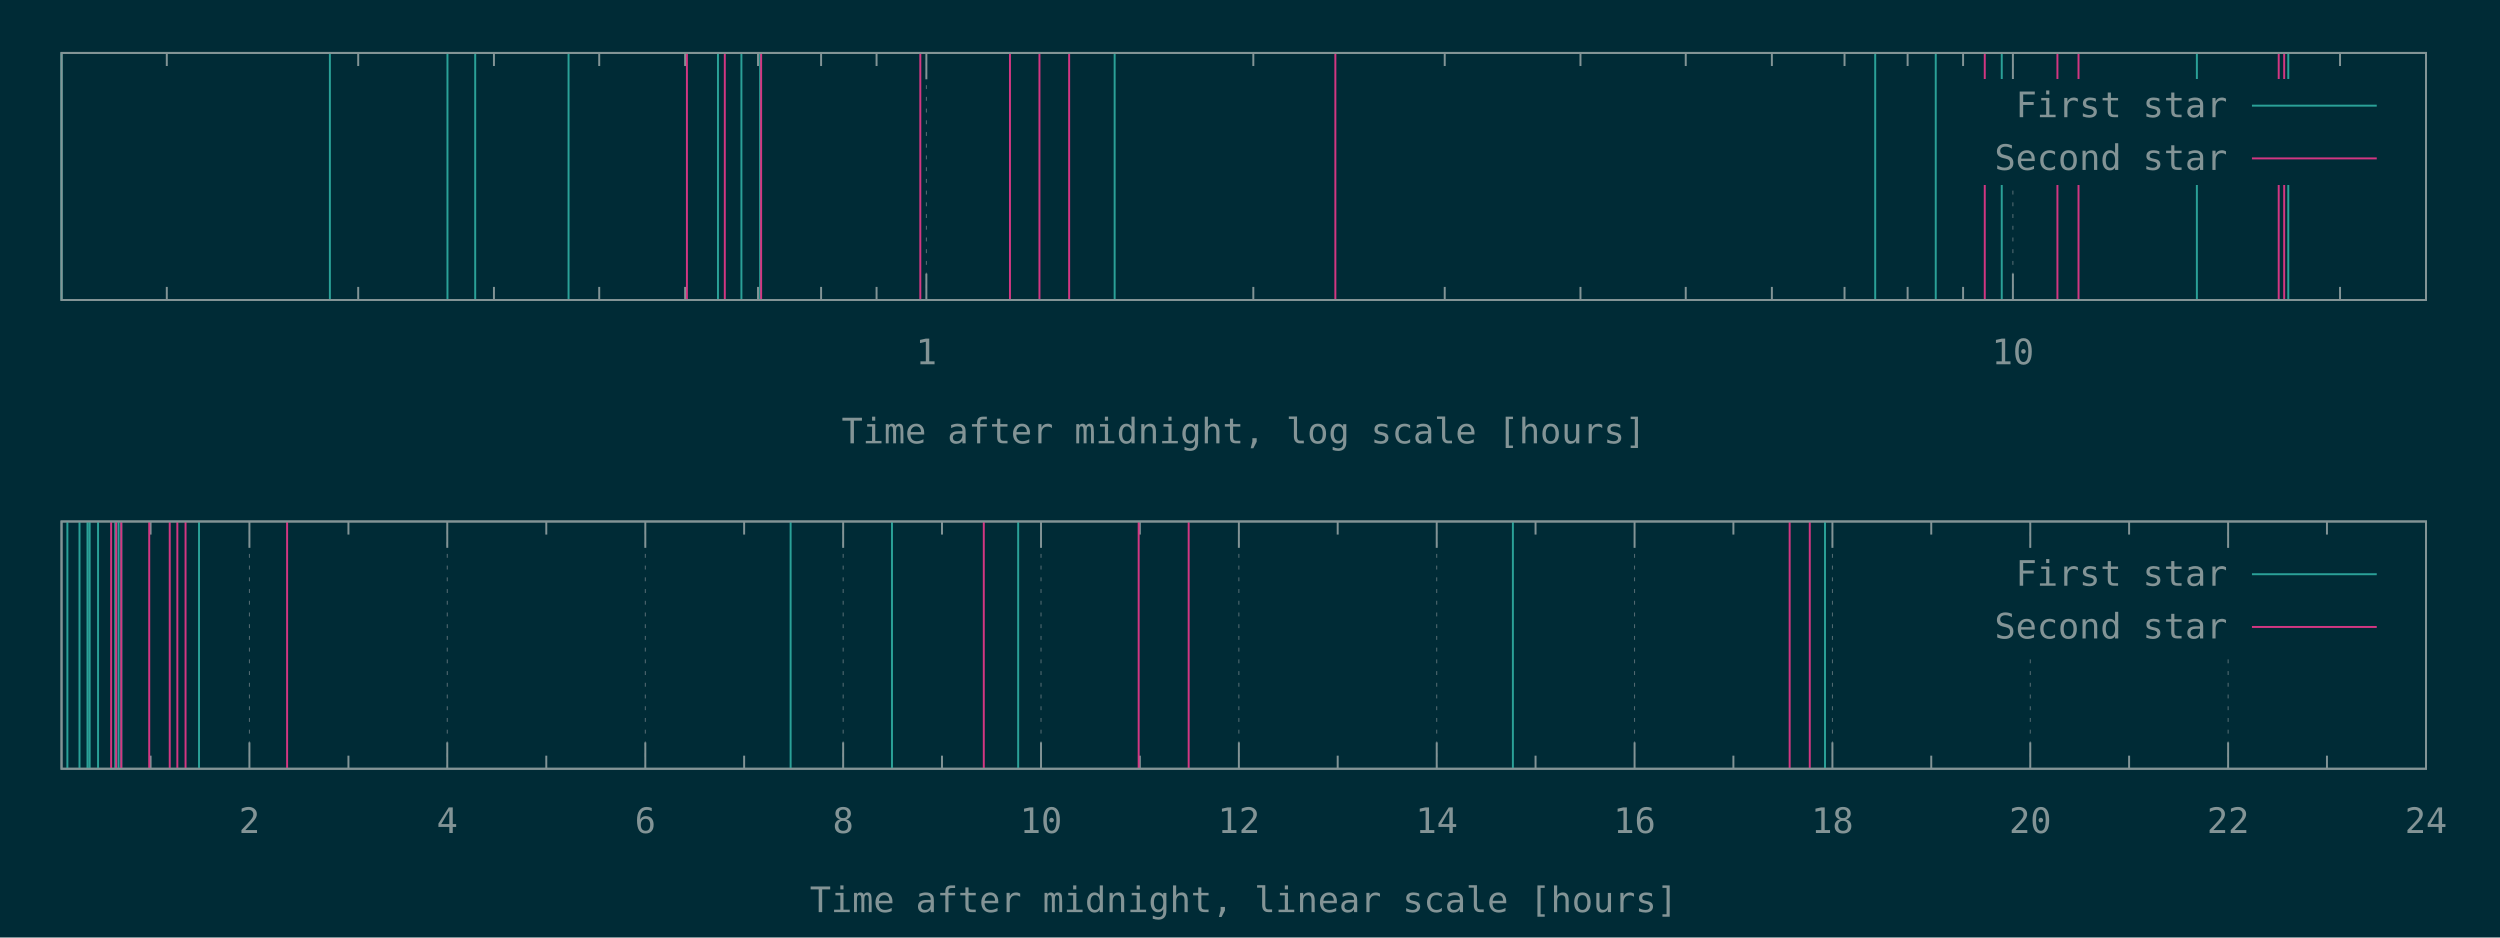
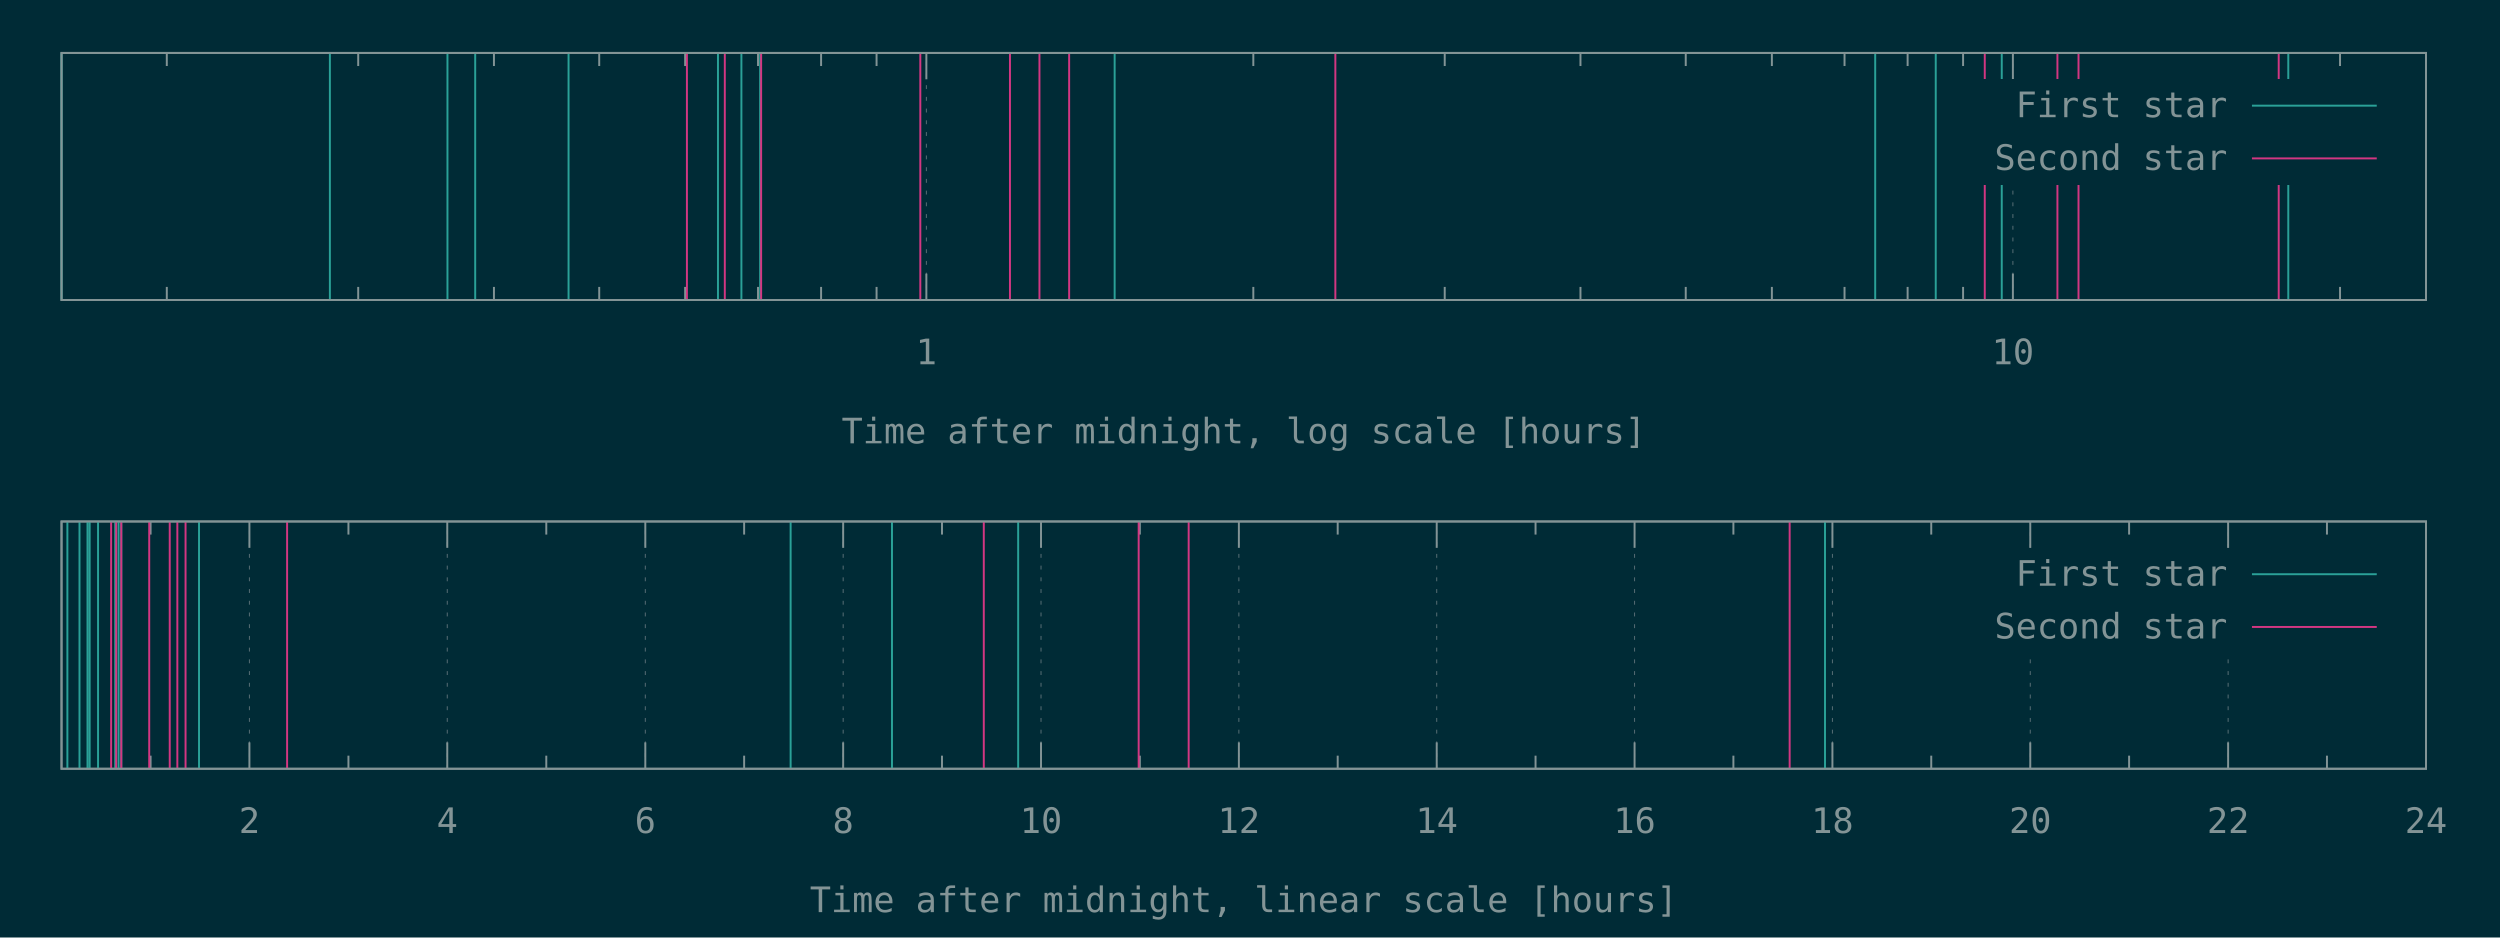
<svg xmlns="http://www.w3.org/2000/svg" xmlns:xlink="http://www.w3.org/1999/xlink" width="1280" height="480" viewBox="0 0 1280 480">
  <g id="gnuplot_canvas">
    <rect x="0" y="0" width="1280" height="480" fill="#002b36" />
    <defs>
      <circle id="gpDot" r="0.5" stroke-width="0.5" stroke="currentColor" />
      <path id="gpPt0" stroke-width="0.148" stroke="currentColor" d="M-1,0 h2 M0,-1 v2" />
      <path id="gpPt1" stroke-width="0.148" stroke="currentColor" d="M-1,-1 L1,1 M1,-1 L-1,1" />
      <path id="gpPt2" stroke-width="0.148" stroke="currentColor" d="M-1,0 L1,0 M0,-1 L0,1 M-1,-1 L1,1 M-1,1 L1,-1" />
      <rect id="gpPt3" stroke-width="0.148" stroke="currentColor" x="-1" y="-1" width="2" height="2" />
      <rect id="gpPt4" stroke-width="0.148" stroke="currentColor" fill="currentColor" x="-1" y="-1" width="2" height="2" />
      <circle id="gpPt5" stroke-width="0.148" stroke="currentColor" cx="0" cy="0" r="1" />
      <use xlink:href="#gpPt5" id="gpPt6" fill="currentColor" stroke="none" />
      <path id="gpPt7" stroke-width="0.148" stroke="currentColor" d="M0,-1.33 L-1.33,0.67 L1.33,0.67 z" />
      <use xlink:href="#gpPt7" id="gpPt8" fill="currentColor" stroke="none" />
      <use xlink:href="#gpPt7" id="gpPt9" stroke="currentColor" transform="rotate(180)" />
      <use xlink:href="#gpPt9" id="gpPt10" fill="currentColor" stroke="none" />
      <use xlink:href="#gpPt3" id="gpPt11" stroke="currentColor" transform="rotate(45)" />
      <use xlink:href="#gpPt11" id="gpPt12" fill="currentColor" stroke="none" />
      <path id="gpPt13" stroke-width="0.148" stroke="currentColor" d="M0,1.330 L1.265,0.411 L0.782,-1.067 L-0.782,-1.076 L-1.265,0.411 z" />
      <use xlink:href="#gpPt13" id="gpPt14" fill="currentColor" stroke="none" />
      <filter id="textbox" filterUnits="objectBoundingBox" x="0" y="0" height="1" width="1">
        <feFlood flood-color="#002B36" flood-opacity="1" result="bgnd" />
        <feComposite in="SourceGraphic" in2="bgnd" operator="atop" />
      </filter>
      <filter id="greybox" filterUnits="objectBoundingBox" x="0" y="0" height="1" width="1">
        <feFlood flood-color="lightgrey" flood-opacity="1" result="grey" />
        <feComposite in="SourceGraphic" in2="grey" operator="atop" />
      </filter>
    </defs>
    <g fill="none" color="#002B36" stroke="currentColor" stroke-width="1.00" stroke-linecap="butt" stroke-linejoin="miter">
</g>
    <g fill="none" color="black" stroke="currentColor" stroke-width="1.00" stroke-linecap="butt" stroke-linejoin="miter">
      <path stroke="rgb(131, 148, 150)" d="M85.4,153.6 L85.4,146.9 M85.4,27.1 L85.4,33.8 M183.4,153.6 L183.4,146.9 M183.4,27.1 L183.4,33.8   M252.9,153.6 L252.9,146.9 M252.9,27.1 L252.9,33.8 M306.8,153.6 L306.8,146.9 M306.8,27.1 L306.8,33.8   M350.8,153.6 L350.8,146.9 M350.8,27.1 L350.8,33.8 M388.1,153.6 L388.1,146.9 M388.1,27.1 L388.1,33.8   M420.4,153.6 L420.4,146.9 M420.4,27.1 L420.4,33.8 M448.8,153.6 L448.8,146.9 M448.8,27.1 L448.8,33.8    " />
    </g>
    <g fill="none" color="black" stroke="rgb(131, 148, 150)" stroke-width="0.50" stroke-linecap="butt" stroke-linejoin="miter">
</g>
    <g fill="none" color="gray" stroke="currentColor" stroke-width="0.50" stroke-linecap="butt" stroke-linejoin="miter">
      <path stroke="rgb( 88, 110, 117)" stroke-dasharray="2,4" class="gridline" d="M474.3,153.6 L474.3,27.1  " />
    </g>
    <g fill="none" color="gray" stroke="rgb( 88, 110, 117)" stroke-width="1.00" stroke-linecap="butt" stroke-linejoin="miter">
</g>
    <g fill="none" color="black" stroke="currentColor" stroke-width="1.00" stroke-linecap="butt" stroke-linejoin="miter">
      <path stroke="rgb(131, 148, 150)" d="M474.3,153.6 L474.3,140.1 M474.3,27.1 L474.3,40.6  " />
      <g transform="translate(474.3,186.5)" stroke="none" fill="rgb(131,148,150)" font-family="Inconsolata" font-size="18.00" text-anchor="middle">
        <text>
          <tspan font-family="Inconsolata"> 1</tspan>
        </text>
      </g>
    </g>
    <g fill="none" color="black" stroke="currentColor" stroke-width="1.00" stroke-linecap="butt" stroke-linejoin="miter">
      <path stroke="rgb(131, 148, 150)" d="M641.7,153.6 L641.7,146.9 M641.7,27.1 L641.7,33.8 M739.7,153.6 L739.7,146.9 M739.7,27.1 L739.7,33.8   M809.2,153.6 L809.2,146.9 M809.2,27.1 L809.2,33.8 M863.1,153.6 L863.1,146.9 M863.1,27.1 L863.1,33.8   M907.2,153.6 L907.2,146.9 M907.2,27.1 L907.2,33.8 M944.4,153.6 L944.4,146.9 M944.4,27.1 L944.4,33.8   M976.7,153.6 L976.7,146.9 M976.7,27.1 L976.7,33.8 M1005.1,153.6 L1005.1,146.9 M1005.1,27.1 L1005.1,33.8    " />
    </g>
    <g fill="none" color="black" stroke="rgb(131, 148, 150)" stroke-width="0.50" stroke-linecap="butt" stroke-linejoin="miter">
</g>
    <g fill="none" color="gray" stroke="currentColor" stroke-width="0.50" stroke-linecap="butt" stroke-linejoin="miter">
      <path stroke="rgb( 88, 110, 117)" stroke-dasharray="2,4" class="gridline" d="M1030.6,153.6 L1030.6,94.6 M1030.6,40.6 L1030.6,27.1  " />
    </g>
    <g fill="none" color="gray" stroke="rgb( 88, 110, 117)" stroke-width="1.00" stroke-linecap="butt" stroke-linejoin="miter">
</g>
    <g fill="none" color="black" stroke="currentColor" stroke-width="1.00" stroke-linecap="butt" stroke-linejoin="miter">
      <path stroke="rgb(131, 148, 150)" d="M1030.6,153.6 L1030.6,140.1 M1030.6,27.1 L1030.6,40.6  " />
      <g transform="translate(1030.6,186.5)" stroke="none" fill="rgb(131,148,150)" font-family="Inconsolata" font-size="18.00" text-anchor="middle">
        <text>
          <tspan font-family="Inconsolata"> 10</tspan>
        </text>
      </g>
    </g>
    <g fill="none" color="black" stroke="currentColor" stroke-width="1.00" stroke-linecap="butt" stroke-linejoin="miter">
      <path stroke="rgb(131, 148, 150)" d="M1198.1,153.6 L1198.1,146.9 M1198.1,27.1 L1198.1,33.8  " />
    </g>
    <g fill="none" color="black" stroke="currentColor" stroke-width="1.00" stroke-linecap="butt" stroke-linejoin="miter">
      <path stroke="rgb(131, 148, 150)" d="M31.5,27.1 L31.5,153.6 L1242.1,153.6 L1242.1,27.1 L31.5,27.1 Z  " />
    </g>
    <g fill="none" color="black" stroke="currentColor" stroke-width="1.00" stroke-linecap="butt" stroke-linejoin="miter">
      <g transform="translate(636.8,227.0)" stroke="none" fill="rgb(131,148,150)" font-family="Inconsolata" font-size="18.00" text-anchor="middle">
        <text>
          <tspan font-family="Inconsolata">Time after midnight, log scale [hours]</tspan>
        </text>
      </g>
    </g>
    <g fill="none" color="black" stroke="currentColor" stroke-width="1.00" stroke-linecap="butt" stroke-linejoin="miter">
</g>
    <g id="gnuplot_plot_1a">
      <g fill="none" color="black" stroke="currentColor" stroke-width="1.00" stroke-linecap="butt" stroke-linejoin="miter">
-         <path stroke="rgb( 42, 161, 152)" d="M31.5,153.6 L31.5,27.1 M168.9,153.6 L168.9,27.1 M229.1,153.6 L229.1,27.1 M243.3,153.6 L243.3,27.1   M291.1,153.6 L291.1,27.1 M367.6,153.6 L367.6,27.1 M379.6,153.6 L379.6,27.1 M389.2,153.6 L389.2,27.1   M570.7,153.6 L570.7,27.1 M960.1,153.6 L960.1,27.1 M991.1,153.6 L991.1,27.1 M1024.9,153.6 L1024.9,27.1   M1124.8,153.6 L1124.8,27.1 M1171.6,153.6 L1171.6,27.1  " />
+         <path stroke="rgb( 42, 161, 152)" d="M31.5,153.6 L31.5,27.1 M168.9,153.6 L168.9,27.1 M229.1,153.6 L229.1,27.1 M243.3,153.6 L243.3,27.1   M291.1,153.6 L291.1,27.1 M367.6,153.6 L367.6,27.1 M379.6,153.6 L379.6,27.1 M389.2,153.6 L389.2,27.1   M570.7,153.6 L570.7,27.1 M960.1,153.6 L960.1,27.1 M991.1,153.6 L991.1,27.1 M1024.9,153.6 L1024.9,27.1   M1171.6,153.6 L1171.6,27.1  " />
      </g>
    </g>
    <g id="gnuplot_plot_2a">
      <g fill="none" color="black" stroke="currentColor" stroke-width="1.00" stroke-linecap="butt" stroke-linejoin="miter">
-         <path stroke="rgb(211,  54, 130)" d="M351.7,153.6 L351.7,27.1 M371.1,153.6 L371.1,27.1 M389.7,153.6 L389.7,27.1 M471.2,153.6 L471.2,27.1   M517.1,153.6 L517.1,27.1 M532.2,153.6 L532.2,27.1 M547.4,153.6 L547.4,27.1 M683.7,153.6 L683.7,27.1   M1016.2,153.6 L1016.2,27.1 M1053.4,153.6 L1053.4,27.1 M1064.2,153.6 L1064.2,27.1 M1166.7,153.6 L1166.7,27.1   M1169.5,153.6 L1169.5,27.1  " />
+         <path stroke="rgb(211,  54, 130)" d="M351.7,153.6 L351.7,27.1 M371.1,153.6 L371.1,27.1 M389.7,153.6 L389.7,27.1 M471.2,153.6 L471.2,27.1   M517.1,153.6 L517.1,27.1 M532.2,153.6 L532.2,27.1 M547.4,153.6 L547.4,27.1 M683.7,153.6 L683.7,27.1   M1016.2,153.6 L1016.2,27.1 M1053.4,153.6 L1053.4,27.1 M1064.2,153.6 L1064.2,27.1 M1166.7,153.6 L1166.7,27.1    " />
      </g>
    </g>
    <g stroke="none" shape-rendering="crispEdges">
      <polygon fill="#002B36" points="1001.8,94.6 1229.5,94.6 1229.5,40.6 1001.8,40.6 " />
    </g>
    <g id="gnuplot_plot_1a">
      <g fill="none" color="black" stroke="currentColor" stroke-width="1.00" stroke-linecap="butt" stroke-linejoin="miter">
        <g transform="translate(1140.4,60.0)" stroke="none" fill="rgb(131,148,150)" font-family="Inconsolata" font-size="18.00" text-anchor="end">
          <text>
            <tspan font-family="Inconsolata">First star</tspan>
          </text>
        </g>
      </g>
      <g fill="none" color="black" stroke="currentColor" stroke-width="1.00" stroke-linecap="butt" stroke-linejoin="miter">
        <path stroke="rgb( 42, 161, 152)" d="M1153.0,54.1 L1216.9,54.1  " />
      </g>
    </g>
    <g id="gnuplot_plot_2a">
      <g fill="none" color="black" stroke="currentColor" stroke-width="1.00" stroke-linecap="butt" stroke-linejoin="miter">
        <g transform="translate(1140.4,87.0)" stroke="none" fill="rgb(131,148,150)" font-family="Inconsolata" font-size="18.00" text-anchor="end">
          <text>
            <tspan font-family="Inconsolata">Second star</tspan>
          </text>
        </g>
      </g>
      <g fill="none" color="black" stroke="currentColor" stroke-width="1.00" stroke-linecap="butt" stroke-linejoin="miter">
        <path stroke="rgb(211,  54, 130)" d="M1153.0,81.1 L1216.9,81.1  " />
      </g>
    </g>
    <g fill="none" color="#002B36" stroke="rgb(211,  54, 130)" stroke-width="2.00" stroke-linecap="butt" stroke-linejoin="miter">
</g>
    <g fill="none" color="black" stroke="currentColor" stroke-width="2.00" stroke-linecap="butt" stroke-linejoin="miter">
</g>
    <g fill="none" color="black" stroke="black" stroke-width="1.00" stroke-linecap="butt" stroke-linejoin="miter">
</g>
    <g fill="none" color="black" stroke="currentColor" stroke-width="1.00" stroke-linecap="butt" stroke-linejoin="miter">
      <path stroke="rgb(131, 148, 150)" d="M31.5,27.1 L31.5,153.6 L1242.1,153.6 L1242.1,27.1 L31.5,27.1 Z  " />
    </g>
    <g fill="none" color="black" stroke="currentColor" stroke-width="1.00" stroke-linecap="butt" stroke-linejoin="miter">
</g>
    <g fill="none" color="black" stroke="currentColor" stroke-width="1.00" stroke-linecap="butt" stroke-linejoin="miter">
      <path stroke="rgb(131, 148, 150)" d="M77.1,393.6 L77.1,386.9 M77.1,267.0 L77.1,273.7  " />
    </g>
    <g fill="none" color="black" stroke="rgb(131, 148, 150)" stroke-width="0.50" stroke-linecap="butt" stroke-linejoin="miter">
</g>
    <g fill="none" color="gray" stroke="currentColor" stroke-width="0.50" stroke-linecap="butt" stroke-linejoin="miter">
      <path stroke="rgb( 88, 110, 117)" stroke-dasharray="2,4" class="gridline" d="M127.7,393.6 L127.7,267.0  " />
    </g>
    <g fill="none" color="gray" stroke="rgb( 88, 110, 117)" stroke-width="1.00" stroke-linecap="butt" stroke-linejoin="miter">
</g>
    <g fill="none" color="black" stroke="currentColor" stroke-width="1.00" stroke-linecap="butt" stroke-linejoin="miter">
      <path stroke="rgb(131, 148, 150)" d="M127.7,393.6 L127.7,380.1 M127.7,267.0 L127.7,280.5  " />
      <g transform="translate(127.7,426.5)" stroke="none" fill="rgb(131,148,150)" font-family="Inconsolata" font-size="18.00" text-anchor="middle">
        <text>
          <tspan font-family="Inconsolata"> 2</tspan>
        </text>
      </g>
    </g>
    <g fill="none" color="black" stroke="currentColor" stroke-width="1.00" stroke-linecap="butt" stroke-linejoin="miter">
      <path stroke="rgb(131, 148, 150)" d="M178.4,393.6 L178.4,386.9 M178.4,267.0 L178.4,273.7  " />
    </g>
    <g fill="none" color="black" stroke="rgb(131, 148, 150)" stroke-width="0.50" stroke-linecap="butt" stroke-linejoin="miter">
</g>
    <g fill="none" color="gray" stroke="currentColor" stroke-width="0.50" stroke-linecap="butt" stroke-linejoin="miter">
      <path stroke="rgb( 88, 110, 117)" stroke-dasharray="2,4" class="gridline" d="M229.0,393.6 L229.0,267.0  " />
    </g>
    <g fill="none" color="gray" stroke="rgb( 88, 110, 117)" stroke-width="1.00" stroke-linecap="butt" stroke-linejoin="miter">
</g>
    <g fill="none" color="black" stroke="currentColor" stroke-width="1.00" stroke-linecap="butt" stroke-linejoin="miter">
      <path stroke="rgb(131, 148, 150)" d="M229.0,393.6 L229.0,380.1 M229.0,267.0 L229.0,280.5  " />
      <g transform="translate(229.0,426.5)" stroke="none" fill="rgb(131,148,150)" font-family="Inconsolata" font-size="18.00" text-anchor="middle">
        <text>
          <tspan font-family="Inconsolata"> 4</tspan>
        </text>
      </g>
    </g>
    <g fill="none" color="black" stroke="currentColor" stroke-width="1.00" stroke-linecap="butt" stroke-linejoin="miter">
      <path stroke="rgb(131, 148, 150)" d="M279.7,393.6 L279.7,386.9 M279.7,267.0 L279.7,273.7  " />
    </g>
    <g fill="none" color="black" stroke="rgb(131, 148, 150)" stroke-width="0.50" stroke-linecap="butt" stroke-linejoin="miter">
</g>
    <g fill="none" color="gray" stroke="currentColor" stroke-width="0.50" stroke-linecap="butt" stroke-linejoin="miter">
      <path stroke="rgb( 88, 110, 117)" stroke-dasharray="2,4" class="gridline" d="M330.4,393.6 L330.4,267.0  " />
    </g>
    <g fill="none" color="gray" stroke="rgb( 88, 110, 117)" stroke-width="1.00" stroke-linecap="butt" stroke-linejoin="miter">
</g>
    <g fill="none" color="black" stroke="currentColor" stroke-width="1.00" stroke-linecap="butt" stroke-linejoin="miter">
      <path stroke="rgb(131, 148, 150)" d="M330.4,393.6 L330.4,380.1 M330.4,267.0 L330.4,280.5  " />
      <g transform="translate(330.4,426.5)" stroke="none" fill="rgb(131,148,150)" font-family="Inconsolata" font-size="18.00" text-anchor="middle">
        <text>
          <tspan font-family="Inconsolata"> 6</tspan>
        </text>
      </g>
    </g>
    <g fill="none" color="black" stroke="currentColor" stroke-width="1.00" stroke-linecap="butt" stroke-linejoin="miter">
      <path stroke="rgb(131, 148, 150)" d="M381.0,393.6 L381.0,386.9 M381.0,267.0 L381.0,273.7  " />
    </g>
    <g fill="none" color="black" stroke="rgb(131, 148, 150)" stroke-width="0.50" stroke-linecap="butt" stroke-linejoin="miter">
</g>
    <g fill="none" color="gray" stroke="currentColor" stroke-width="0.50" stroke-linecap="butt" stroke-linejoin="miter">
      <path stroke="rgb( 88, 110, 117)" stroke-dasharray="2,4" class="gridline" d="M431.7,393.6 L431.7,267.0  " />
    </g>
    <g fill="none" color="gray" stroke="rgb( 88, 110, 117)" stroke-width="1.00" stroke-linecap="butt" stroke-linejoin="miter">
</g>
    <g fill="none" color="black" stroke="currentColor" stroke-width="1.00" stroke-linecap="butt" stroke-linejoin="miter">
      <path stroke="rgb(131, 148, 150)" d="M431.7,393.6 L431.7,380.1 M431.7,267.0 L431.7,280.5  " />
      <g transform="translate(431.7,426.5)" stroke="none" fill="rgb(131,148,150)" font-family="Inconsolata" font-size="18.00" text-anchor="middle">
        <text>
          <tspan font-family="Inconsolata"> 8</tspan>
        </text>
      </g>
    </g>
    <g fill="none" color="black" stroke="currentColor" stroke-width="1.00" stroke-linecap="butt" stroke-linejoin="miter">
      <path stroke="rgb(131, 148, 150)" d="M482.3,393.6 L482.3,386.9 M482.3,267.0 L482.3,273.7  " />
    </g>
    <g fill="none" color="black" stroke="rgb(131, 148, 150)" stroke-width="0.50" stroke-linecap="butt" stroke-linejoin="miter">
</g>
    <g fill="none" color="gray" stroke="currentColor" stroke-width="0.50" stroke-linecap="butt" stroke-linejoin="miter">
      <path stroke="rgb( 88, 110, 117)" stroke-dasharray="2,4" class="gridline" d="M533.0,393.6 L533.0,267.0  " />
    </g>
    <g fill="none" color="gray" stroke="rgb( 88, 110, 117)" stroke-width="1.00" stroke-linecap="butt" stroke-linejoin="miter">
</g>
    <g fill="none" color="black" stroke="currentColor" stroke-width="1.00" stroke-linecap="butt" stroke-linejoin="miter">
      <path stroke="rgb(131, 148, 150)" d="M533.0,393.6 L533.0,380.1 M533.0,267.0 L533.0,280.5  " />
      <g transform="translate(533.0,426.5)" stroke="none" fill="rgb(131,148,150)" font-family="Inconsolata" font-size="18.00" text-anchor="middle">
        <text>
          <tspan font-family="Inconsolata"> 10</tspan>
        </text>
      </g>
    </g>
    <g fill="none" color="black" stroke="currentColor" stroke-width="1.00" stroke-linecap="butt" stroke-linejoin="miter">
      <path stroke="rgb(131, 148, 150)" d="M583.6,393.6 L583.6,386.9 M583.6,267.0 L583.6,273.7  " />
    </g>
    <g fill="none" color="black" stroke="rgb(131, 148, 150)" stroke-width="0.50" stroke-linecap="butt" stroke-linejoin="miter">
</g>
    <g fill="none" color="gray" stroke="currentColor" stroke-width="0.50" stroke-linecap="butt" stroke-linejoin="miter">
      <path stroke="rgb( 88, 110, 117)" stroke-dasharray="2,4" class="gridline" d="M634.3,393.6 L634.3,267.0  " />
    </g>
    <g fill="none" color="gray" stroke="rgb( 88, 110, 117)" stroke-width="1.00" stroke-linecap="butt" stroke-linejoin="miter">
</g>
    <g fill="none" color="black" stroke="currentColor" stroke-width="1.00" stroke-linecap="butt" stroke-linejoin="miter">
      <path stroke="rgb(131, 148, 150)" d="M634.3,393.6 L634.3,380.1 M634.3,267.0 L634.3,280.5  " />
      <g transform="translate(634.3,426.5)" stroke="none" fill="rgb(131,148,150)" font-family="Inconsolata" font-size="18.00" text-anchor="middle">
        <text>
          <tspan font-family="Inconsolata"> 12</tspan>
        </text>
      </g>
    </g>
    <g fill="none" color="black" stroke="currentColor" stroke-width="1.00" stroke-linecap="butt" stroke-linejoin="miter">
      <path stroke="rgb(131, 148, 150)" d="M684.9,393.6 L684.9,386.9 M684.9,267.0 L684.9,273.7  " />
    </g>
    <g fill="none" color="black" stroke="rgb(131, 148, 150)" stroke-width="0.50" stroke-linecap="butt" stroke-linejoin="miter">
</g>
    <g fill="none" color="gray" stroke="currentColor" stroke-width="0.50" stroke-linecap="butt" stroke-linejoin="miter">
      <path stroke="rgb( 88, 110, 117)" stroke-dasharray="2,4" class="gridline" d="M735.6,393.6 L735.6,267.0  " />
    </g>
    <g fill="none" color="gray" stroke="rgb( 88, 110, 117)" stroke-width="1.00" stroke-linecap="butt" stroke-linejoin="miter">
</g>
    <g fill="none" color="black" stroke="currentColor" stroke-width="1.00" stroke-linecap="butt" stroke-linejoin="miter">
      <path stroke="rgb(131, 148, 150)" d="M735.6,393.6 L735.6,380.1 M735.6,267.0 L735.6,280.5  " />
      <g transform="translate(735.6,426.5)" stroke="none" fill="rgb(131,148,150)" font-family="Inconsolata" font-size="18.00" text-anchor="middle">
        <text>
          <tspan font-family="Inconsolata"> 14</tspan>
        </text>
      </g>
    </g>
    <g fill="none" color="black" stroke="currentColor" stroke-width="1.00" stroke-linecap="butt" stroke-linejoin="miter">
      <path stroke="rgb(131, 148, 150)" d="M786.2,393.6 L786.2,386.9 M786.2,267.0 L786.2,273.7  " />
    </g>
    <g fill="none" color="black" stroke="rgb(131, 148, 150)" stroke-width="0.50" stroke-linecap="butt" stroke-linejoin="miter">
</g>
    <g fill="none" color="gray" stroke="currentColor" stroke-width="0.50" stroke-linecap="butt" stroke-linejoin="miter">
      <path stroke="rgb( 88, 110, 117)" stroke-dasharray="2,4" class="gridline" d="M836.9,393.6 L836.9,267.0  " />
    </g>
    <g fill="none" color="gray" stroke="rgb( 88, 110, 117)" stroke-width="1.00" stroke-linecap="butt" stroke-linejoin="miter">
</g>
    <g fill="none" color="black" stroke="currentColor" stroke-width="1.00" stroke-linecap="butt" stroke-linejoin="miter">
      <path stroke="rgb(131, 148, 150)" d="M836.9,393.6 L836.9,380.1 M836.9,267.0 L836.9,280.5  " />
      <g transform="translate(836.9,426.5)" stroke="none" fill="rgb(131,148,150)" font-family="Inconsolata" font-size="18.00" text-anchor="middle">
        <text>
          <tspan font-family="Inconsolata"> 16</tspan>
        </text>
      </g>
    </g>
    <g fill="none" color="black" stroke="currentColor" stroke-width="1.00" stroke-linecap="butt" stroke-linejoin="miter">
      <path stroke="rgb(131, 148, 150)" d="M887.5,393.6 L887.5,386.9 M887.5,267.0 L887.5,273.7  " />
    </g>
    <g fill="none" color="black" stroke="rgb(131, 148, 150)" stroke-width="0.50" stroke-linecap="butt" stroke-linejoin="miter">
</g>
    <g fill="none" color="gray" stroke="currentColor" stroke-width="0.50" stroke-linecap="butt" stroke-linejoin="miter">
      <path stroke="rgb( 88, 110, 117)" stroke-dasharray="2,4" class="gridline" d="M938.2,393.6 L938.2,267.0  " />
    </g>
    <g fill="none" color="gray" stroke="rgb( 88, 110, 117)" stroke-width="1.00" stroke-linecap="butt" stroke-linejoin="miter">
</g>
    <g fill="none" color="black" stroke="currentColor" stroke-width="1.00" stroke-linecap="butt" stroke-linejoin="miter">
      <path stroke="rgb(131, 148, 150)" d="M938.2,393.6 L938.2,380.1 M938.2,267.0 L938.2,280.5  " />
      <g transform="translate(938.2,426.5)" stroke="none" fill="rgb(131,148,150)" font-family="Inconsolata" font-size="18.00" text-anchor="middle">
        <text>
          <tspan font-family="Inconsolata"> 18</tspan>
        </text>
      </g>
    </g>
    <g fill="none" color="black" stroke="currentColor" stroke-width="1.00" stroke-linecap="butt" stroke-linejoin="miter">
      <path stroke="rgb(131, 148, 150)" d="M988.8,393.6 L988.8,386.9 M988.8,267.0 L988.8,273.7  " />
    </g>
    <g fill="none" color="black" stroke="rgb(131, 148, 150)" stroke-width="0.50" stroke-linecap="butt" stroke-linejoin="miter">
</g>
    <g fill="none" color="gray" stroke="currentColor" stroke-width="0.50" stroke-linecap="butt" stroke-linejoin="miter">
      <path stroke="rgb( 88, 110, 117)" stroke-dasharray="2,4" class="gridline" d="M1039.5,393.6 L1039.5,334.5 M1039.5,280.5 L1039.5,267.0  " />
    </g>
    <g fill="none" color="gray" stroke="rgb( 88, 110, 117)" stroke-width="1.00" stroke-linecap="butt" stroke-linejoin="miter">
</g>
    <g fill="none" color="black" stroke="currentColor" stroke-width="1.00" stroke-linecap="butt" stroke-linejoin="miter">
      <path stroke="rgb(131, 148, 150)" d="M1039.5,393.6 L1039.5,380.1 M1039.5,267.0 L1039.5,280.5  " />
      <g transform="translate(1039.5,426.5)" stroke="none" fill="rgb(131,148,150)" font-family="Inconsolata" font-size="18.00" text-anchor="middle">
        <text>
          <tspan font-family="Inconsolata"> 20</tspan>
        </text>
      </g>
    </g>
    <g fill="none" color="black" stroke="currentColor" stroke-width="1.00" stroke-linecap="butt" stroke-linejoin="miter">
      <path stroke="rgb(131, 148, 150)" d="M1090.1,393.6 L1090.1,386.9 M1090.1,267.0 L1090.1,273.7  " />
    </g>
    <g fill="none" color="black" stroke="rgb(131, 148, 150)" stroke-width="0.50" stroke-linecap="butt" stroke-linejoin="miter">
</g>
    <g fill="none" color="gray" stroke="currentColor" stroke-width="0.50" stroke-linecap="butt" stroke-linejoin="miter">
      <path stroke="rgb( 88, 110, 117)" stroke-dasharray="2,4" class="gridline" d="M1140.8,393.6 L1140.8,334.5 M1140.8,280.5 L1140.8,267.0  " />
    </g>
    <g fill="none" color="gray" stroke="rgb( 88, 110, 117)" stroke-width="1.00" stroke-linecap="butt" stroke-linejoin="miter">
</g>
    <g fill="none" color="black" stroke="currentColor" stroke-width="1.00" stroke-linecap="butt" stroke-linejoin="miter">
      <path stroke="rgb(131, 148, 150)" d="M1140.8,393.6 L1140.8,380.1 M1140.8,267.0 L1140.8,280.5  " />
      <g transform="translate(1140.8,426.5)" stroke="none" fill="rgb(131,148,150)" font-family="Inconsolata" font-size="18.00" text-anchor="middle">
        <text>
          <tspan font-family="Inconsolata"> 22</tspan>
        </text>
      </g>
    </g>
    <g fill="none" color="black" stroke="currentColor" stroke-width="1.00" stroke-linecap="butt" stroke-linejoin="miter">
      <path stroke="rgb(131, 148, 150)" d="M1191.4,393.6 L1191.4,386.9 M1191.4,267.0 L1191.4,273.7  " />
    </g>
    <g fill="none" color="black" stroke="rgb(131, 148, 150)" stroke-width="0.50" stroke-linecap="butt" stroke-linejoin="miter">
</g>
    <g fill="none" color="gray" stroke="currentColor" stroke-width="0.50" stroke-linecap="butt" stroke-linejoin="miter">
      <path stroke="rgb( 88, 110, 117)" stroke-dasharray="2,4" class="gridline" d="M1242.1,393.6 L1242.1,267.0  " />
    </g>
    <g fill="none" color="gray" stroke="rgb( 88, 110, 117)" stroke-width="1.00" stroke-linecap="butt" stroke-linejoin="miter">
</g>
    <g fill="none" color="black" stroke="currentColor" stroke-width="1.00" stroke-linecap="butt" stroke-linejoin="miter">
      <path stroke="rgb(131, 148, 150)" d="M1242.1,393.6 L1242.1,380.1 M1242.1,267.0 L1242.1,280.5  " />
      <g transform="translate(1242.1,426.5)" stroke="none" fill="rgb(131,148,150)" font-family="Inconsolata" font-size="18.00" text-anchor="middle">
        <text>
          <tspan font-family="Inconsolata"> 24</tspan>
        </text>
      </g>
    </g>
    <g fill="none" color="black" stroke="currentColor" stroke-width="1.00" stroke-linecap="butt" stroke-linejoin="miter">
</g>
    <g fill="none" color="black" stroke="currentColor" stroke-width="1.00" stroke-linecap="butt" stroke-linejoin="miter">
      <path stroke="rgb(131, 148, 150)" d="M31.5,267.0 L31.5,393.6 L1242.1,393.6 L1242.1,267.0 L31.5,267.0 Z  " />
    </g>
    <g fill="none" color="black" stroke="currentColor" stroke-width="1.00" stroke-linecap="butt" stroke-linejoin="miter">
      <g transform="translate(636.8,467.0)" stroke="none" fill="rgb(131,148,150)" font-family="Inconsolata" font-size="18.00" text-anchor="middle">
        <text>
          <tspan font-family="Inconsolata">Time after midnight, linear scale [hours]</tspan>
        </text>
      </g>
    </g>
    <g fill="none" color="black" stroke="currentColor" stroke-width="1.00" stroke-linecap="butt" stroke-linejoin="miter">
</g>
    <g id="gnuplot_plot_1b">
      <g fill="none" color="black" stroke="currentColor" stroke-width="1.00" stroke-linecap="butt" stroke-linejoin="miter">
-         <path stroke="rgb( 42, 161, 152)" d="M34.5,393.6 L34.5,267.0 M40.7,393.6 L40.7,267.0 M44.8,393.6 L44.8,267.0 M45.9,393.6 L45.9,267.0   M50.2,393.6 L50.2,267.0 M59.0,393.6 L59.0,267.0 M60.7,393.6 L60.7,267.0 M62.1,393.6 L62.1,267.0   M101.9,393.6 L101.9,267.0 M404.8,393.6 L404.8,267.0 M456.7,393.6 L456.7,267.0 M521.3,393.6 L521.3,267.0   M774.6,393.6 L774.6,267.0 M934.4,393.6 L934.4,267.0  " />
+         <path stroke="rgb( 42, 161, 152)" d="M34.5,393.6 L34.5,267.0 M40.7,393.6 L40.7,267.0 M44.8,393.6 L44.8,267.0 M45.9,393.6 L45.9,267.0   M50.2,393.6 L50.2,267.0 M59.0,393.6 L59.0,267.0 M60.7,393.6 L60.7,267.0 M62.1,393.6 L62.1,267.0   M101.9,393.6 L101.9,267.0 M404.8,393.6 L404.8,267.0 M456.7,393.6 L456.7,267.0 M521.3,393.6 L521.3,267.0   M934.4,393.6 L934.4,267.0  " />
      </g>
    </g>
    <g id="gnuplot_plot_2b">
      <g fill="none" color="black" stroke="currentColor" stroke-width="1.00" stroke-linecap="butt" stroke-linejoin="miter">
-         <path stroke="rgb(211,  54, 130)" d="M56.9,393.6 L56.9,267.0 M59.5,393.6 L59.5,267.0 M62.1,393.6 L62.1,267.0 M76.4,393.6 L76.4,267.0   M86.9,393.6 L86.9,267.0 M90.8,393.6 L90.8,267.0 M95.0,393.6 L95.0,267.0 M147.0,393.6 L147.0,267.0   M503.7,393.6 L503.7,267.0 M583.0,393.6 L583.0,267.0 M608.6,393.6 L608.6,267.0 M916.3,393.6 L916.3,267.0   M926.6,393.6 L926.6,267.0  " />
+         <path stroke="rgb(211,  54, 130)" d="M56.9,393.6 L56.9,267.0 M59.5,393.6 L59.5,267.0 M62.1,393.6 L62.1,267.0 M76.4,393.6 L76.4,267.0   M86.9,393.6 L86.9,267.0 M90.8,393.6 L90.8,267.0 M95.0,393.6 L95.0,267.0 M147.0,393.6 L147.0,267.0   M503.7,393.6 L503.7,267.0 M583.0,393.6 L583.0,267.0 M608.6,393.6 L608.6,267.0 M916.3,393.6 L916.3,267.0    " />
      </g>
    </g>
    <g stroke="none" shape-rendering="crispEdges">
      <polygon fill="#002B36" points="1001.8,334.5 1229.5,334.5 1229.5,280.5 1001.8,280.5 " />
    </g>
    <g id="gnuplot_plot_1b">
      <g fill="none" color="black" stroke="currentColor" stroke-width="1.00" stroke-linecap="butt" stroke-linejoin="miter">
        <g transform="translate(1140.4,299.9)" stroke="none" fill="rgb(131,148,150)" font-family="Inconsolata" font-size="18.00" text-anchor="end">
          <text>
            <tspan font-family="Inconsolata">First star</tspan>
          </text>
        </g>
      </g>
      <g fill="none" color="black" stroke="currentColor" stroke-width="1.00" stroke-linecap="butt" stroke-linejoin="miter">
        <path stroke="rgb( 42, 161, 152)" d="M1153.0,294.0 L1216.9,294.0  " />
      </g>
    </g>
    <g id="gnuplot_plot_2b">
      <g fill="none" color="black" stroke="currentColor" stroke-width="1.00" stroke-linecap="butt" stroke-linejoin="miter">
        <g transform="translate(1140.4,326.9)" stroke="none" fill="rgb(131,148,150)" font-family="Inconsolata" font-size="18.00" text-anchor="end">
          <text>
            <tspan font-family="Inconsolata">Second star</tspan>
          </text>
        </g>
      </g>
      <g fill="none" color="black" stroke="currentColor" stroke-width="1.00" stroke-linecap="butt" stroke-linejoin="miter">
        <path stroke="rgb(211,  54, 130)" d="M1153.0,321.0 L1216.9,321.0  " />
      </g>
    </g>
    <g fill="none" color="#002B36" stroke="rgb(211,  54, 130)" stroke-width="2.00" stroke-linecap="butt" stroke-linejoin="miter">
</g>
    <g fill="none" color="black" stroke="currentColor" stroke-width="2.00" stroke-linecap="butt" stroke-linejoin="miter">
</g>
    <g fill="none" color="black" stroke="black" stroke-width="1.00" stroke-linecap="butt" stroke-linejoin="miter">
</g>
    <g fill="none" color="black" stroke="currentColor" stroke-width="1.00" stroke-linecap="butt" stroke-linejoin="miter">
      <path stroke="rgb(131, 148, 150)" d="M31.5,267.0 L31.5,393.6 L1242.1,393.6 L1242.1,267.0 L31.5,267.0 Z  " />
    </g>
    <g fill="none" color="black" stroke="currentColor" stroke-width="1.00" stroke-linecap="butt" stroke-linejoin="miter">
</g>
  </g>
</svg>
